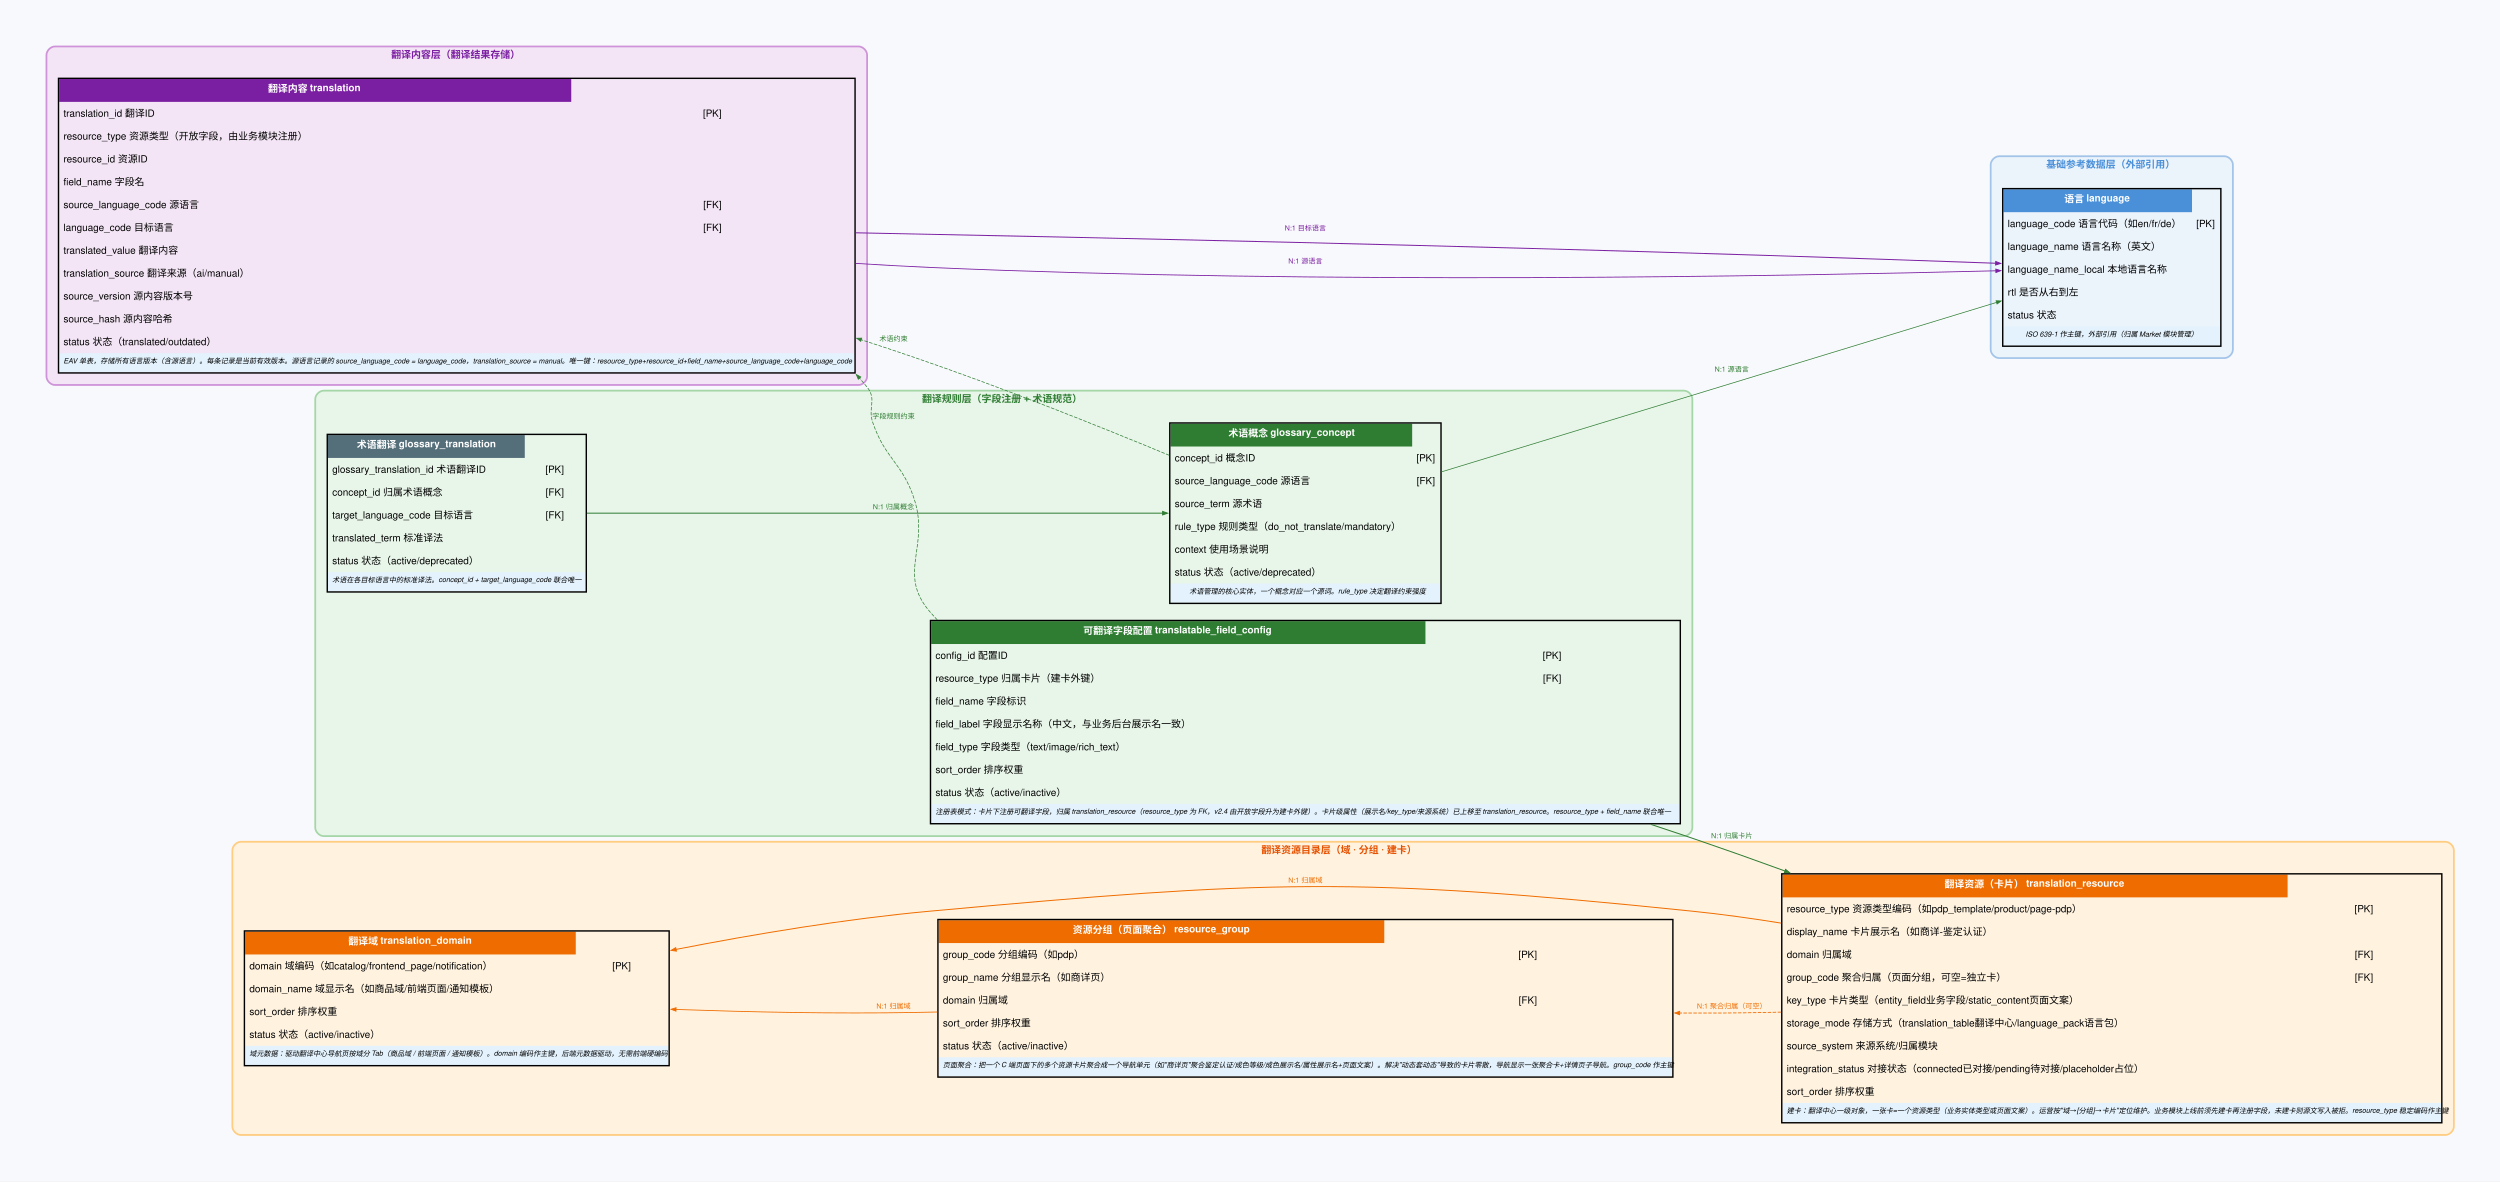
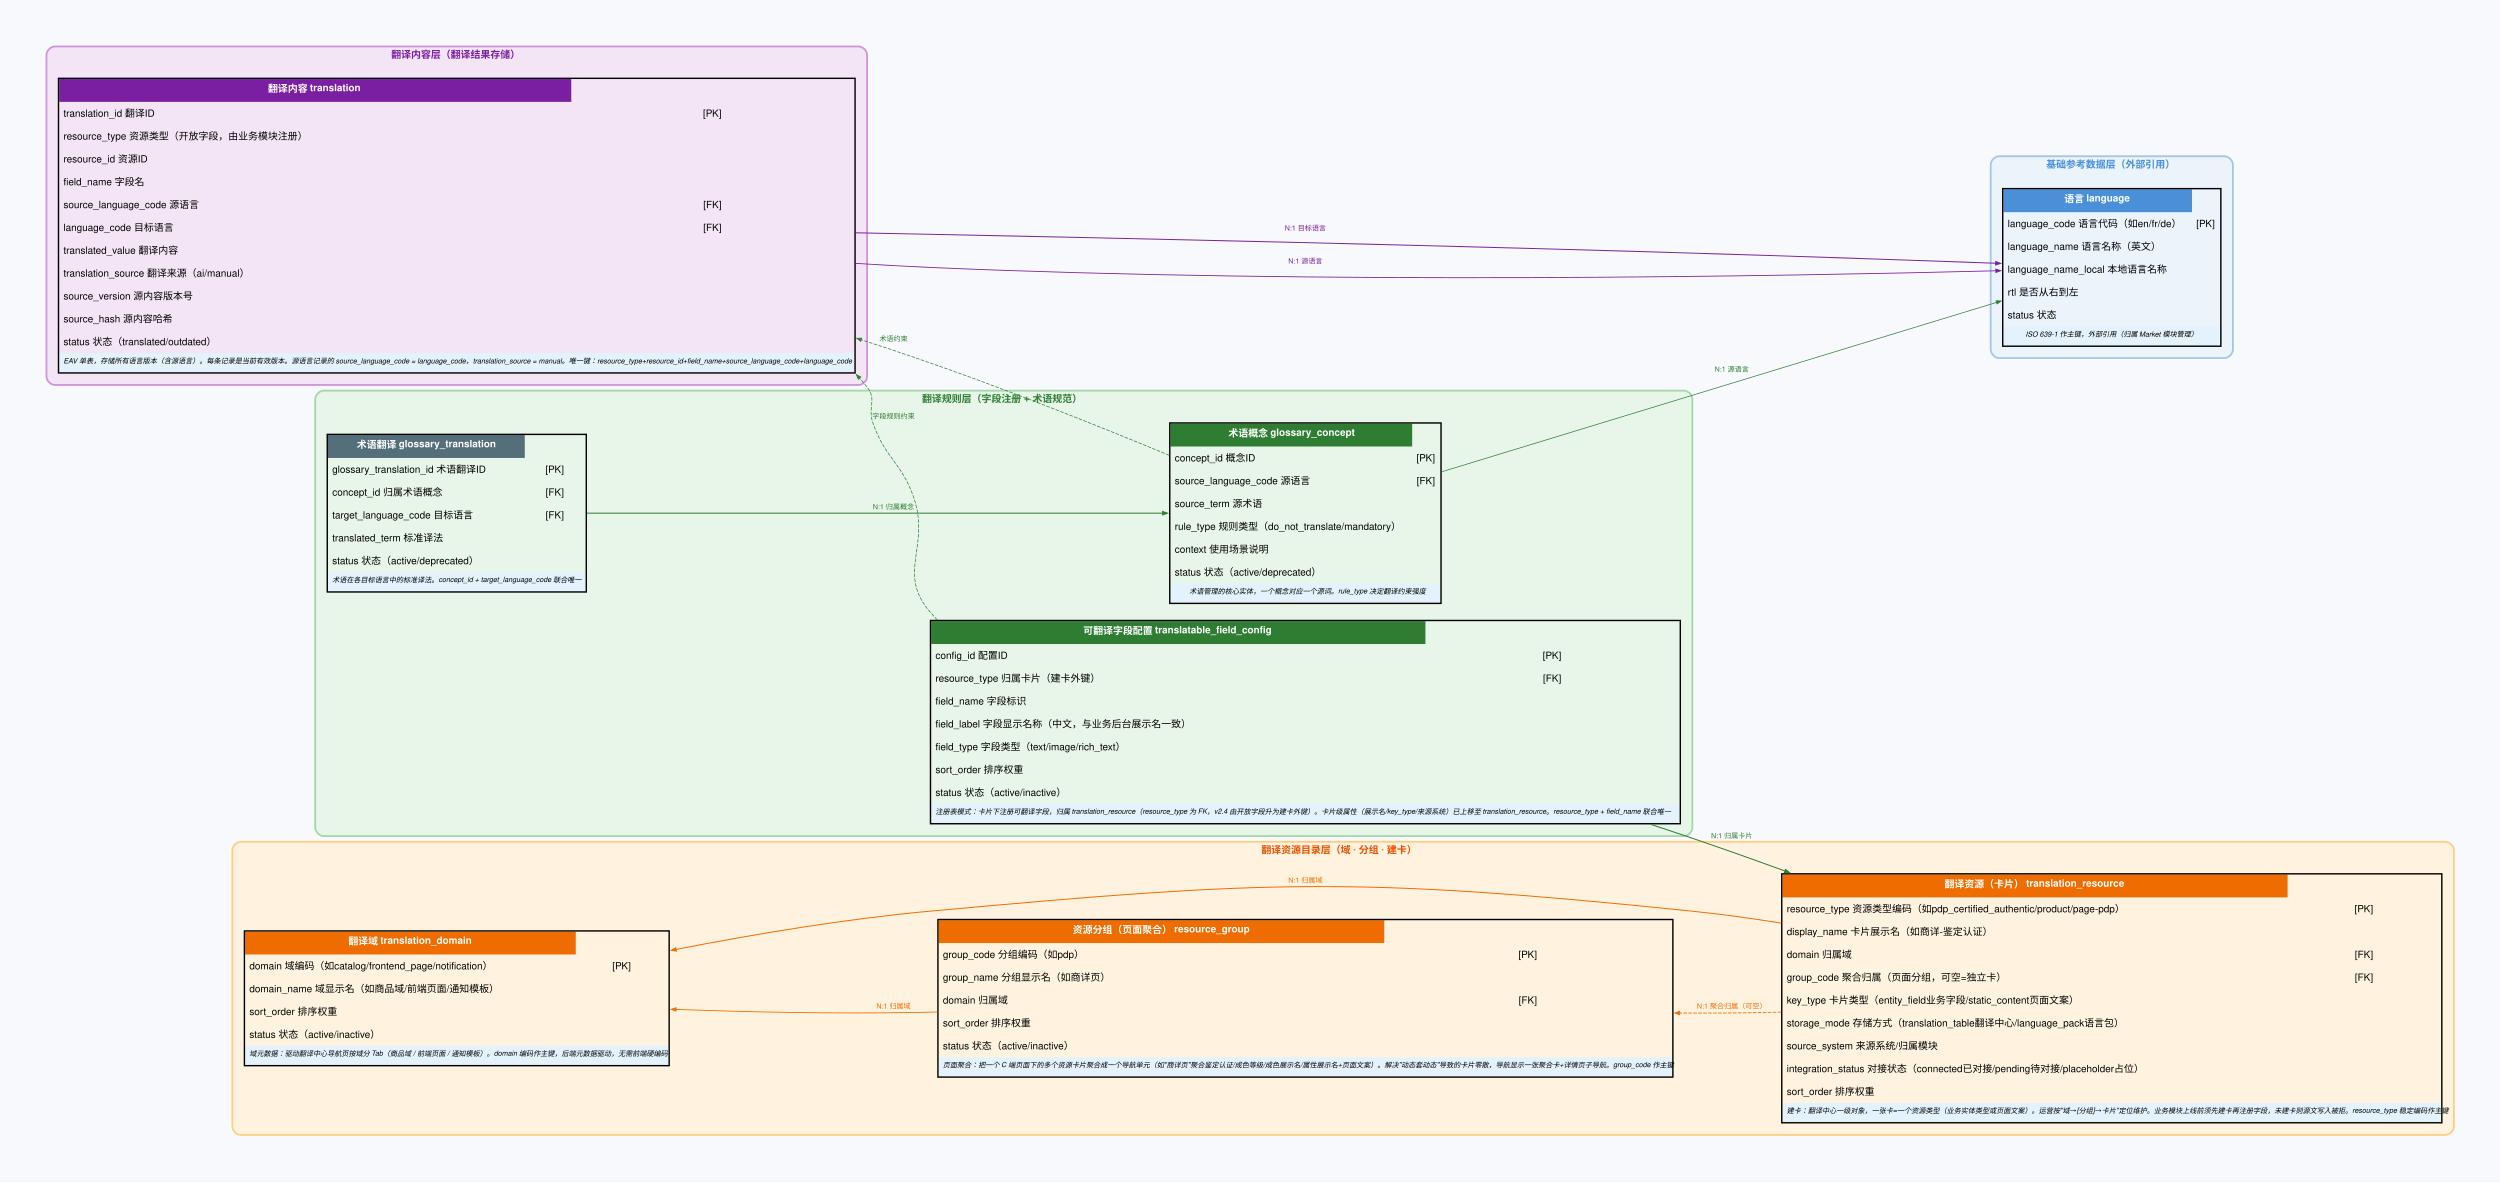
<svg xmlns="http://www.w3.org/2000/svg" width="3530pt" height="1668pt" viewBox="0.00 0.00 3530.00 1668.00">
  <g id="graph0" class="graph" transform="scale(1 1) rotate(0) translate(57.6 1610.6)">
    <polygon fill="#f8f9fc" stroke="none" points="-57.6,57.6 -57.6,-1610.6 3472.85,-1610.6 3472.85,57.6 -57.6,57.6" />
    <g id="clust1" class="cluster">
      <path fill="#ebf3fb" stroke="#a3c4e9" stroke-width="2.5" d="M2765.25,-1105C2765.25,-1105 3083.25,-1105 3083.25,-1105 3089.25,-1105 3095.25,-1111 3095.25,-1117 3095.25,-1117 3095.25,-1378 3095.25,-1378 3095.25,-1384 3089.25,-1390 3083.25,-1390 3083.25,-1390 2765.25,-1390 2765.25,-1390 2759.25,-1390 2753.25,-1384 2753.25,-1378 2753.25,-1378 2753.25,-1117 2753.25,-1117 2753.25,-1111 2759.25,-1105 2765.25,-1105" />
      <text xml:space="preserve" text-anchor="start" x="2831.62" y="-1373.7" font-family="PingFang SC, Microsoft YaHei, Helvetica, sans-serif" font-weight="bold" font-size="14.00" fill="#4a90d9">基础参考数据层（外部引用）</text>
    </g>
    <g id="clust2" class="cluster">
      <path fill="#fff3e0" stroke="#ffcc80" stroke-width="2.5" d="M282.5,-8C282.5,-8 3395.25,-8 3395.25,-8 3401.25,-8 3407.25,-14 3407.25,-20 3407.25,-20 3407.25,-410 3407.25,-410 3407.25,-416 3401.25,-422 3395.25,-422 3395.25,-422 282.5,-422 282.5,-422 276.5,-422 270.5,-416 270.5,-410 270.5,-410 270.5,-20 270.5,-20 270.5,-14 276.5,-8 282.5,-8" />
      <text xml:space="preserve" text-anchor="start" x="1723.38" y="-405.7" font-family="PingFang SC, Microsoft YaHei, Helvetica, sans-serif" font-weight="bold" font-size="14.00" fill="#e65100">翻译资源目录层（域 · 分组 · 建卡）</text>
    </g>
    <g id="clust3" class="cluster">
      <path fill="#f3e5f5" stroke="#ce93d8" stroke-width="2.5" d="M20,-1067C20,-1067 1154.75,-1067 1154.75,-1067 1160.75,-1067 1166.75,-1073 1166.75,-1079 1166.75,-1079 1166.75,-1533 1166.75,-1533 1166.75,-1539 1160.75,-1545 1154.75,-1545 1154.75,-1545 20,-1545 20,-1545 14,-1545 8,-1539 8,-1533 8,-1533 8,-1079 8,-1079 8,-1073 14,-1067 20,-1067" />
      <text xml:space="preserve" text-anchor="start" x="494.75" y="-1528.7" font-family="PingFang SC, Microsoft YaHei, Helvetica, sans-serif" font-weight="bold" font-size="14.00" fill="#7b1fa2">翻译内容层（翻译结果存储）</text>
    </g>
    <g id="clust4" class="cluster">
      <path fill="#e8f5e9" stroke="#a5d6a7" stroke-width="2.5" d="M399.5,-430C399.5,-430 2320,-430 2320,-430 2326,-430 2332,-436 2332,-442 2332,-442 2332,-1047 2332,-1047 2332,-1053 2326,-1059 2320,-1059 2320,-1059 399.5,-1059 399.5,-1059 393.5,-1059 387.5,-1053 387.5,-1047 387.5,-1047 387.5,-442 387.5,-442 387.5,-436 393.5,-430 399.5,-430" />
      <text xml:space="preserve" text-anchor="start" x="1244.25" y="-1042.7" font-family="PingFang SC, Microsoft YaHei, Helvetica, sans-serif" font-weight="bold" font-size="14.00" fill="#2e7d32">翻译规则层（字段注册 + 术语规范）</text>
    </g>
    <g id="node1" class="node">
      <polygon fill="#4a90d9" stroke="none" points="2771.25,-1311 2771.25,-1343.25 3037.5,-1343.25 3037.5,-1311 2771.25,-1311" />
      <text xml:space="preserve" text-anchor="start" x="2857.12" y="-1324.95" font-family="PingFang SC, Microsoft YaHei, Helvetica, sans-serif" font-weight="bold" font-size="14.00" fill="white">语言 language</text>
      <text xml:space="preserve" text-anchor="start" x="2777.25" y="-1290" font-family="PingFang SC, Microsoft YaHei, Helvetica, sans-serif" font-size="14.00">language_code 语言代码（如en/fr/de）</text>
      <text xml:space="preserve" text-anchor="start" x="3043.5" y="-1290" font-family="PingFang SC, Microsoft YaHei, Helvetica, sans-serif" font-size="14.00">[PK]</text>
      <text xml:space="preserve" text-anchor="start" x="2777.25" y="-1257.75" font-family="PingFang SC, Microsoft YaHei, Helvetica, sans-serif" font-size="14.00">language_name 语言名称（英文）</text>
      <text xml:space="preserve" text-anchor="start" x="2777.25" y="-1225.5" font-family="PingFang SC, Microsoft YaHei, Helvetica, sans-serif" font-size="14.00">language_name_local 本地语言名称</text>
      <text xml:space="preserve" text-anchor="start" x="2777.25" y="-1193.25" font-family="PingFang SC, Microsoft YaHei, Helvetica, sans-serif" font-size="14.00">rtl 是否从右到左</text>
      <text xml:space="preserve" text-anchor="start" x="2777.25" y="-1161" font-family="PingFang SC, Microsoft YaHei, Helvetica, sans-serif" font-size="14.00">status 状态</text>
      <polygon fill="#e3f2fd" stroke="none" points="2771.25,-1122.75 2771.25,-1149.75 3077.25,-1149.75 3077.25,-1122.75 2771.25,-1122.75" />
      <text xml:space="preserve" text-anchor="start" x="2802.38" y="-1135.25" font-family="PingFang SC, Microsoft YaHei, Helvetica, sans-serif" font-style="italic" font-size="10.00">ISO 639-1 作主键，外部引用（归属 Market 模块管理）</text>
      <polygon fill="none" stroke="black" stroke-width="2" points="2770.25,-1121.75 2770.25,-1344.25 3078.25,-1344.25 3078.25,-1121.75 2770.25,-1121.75" />
    </g>
    <g id="node2" class="node">
      <polygon fill="#ef6c00" stroke="none" points="288.5,-262.88 288.5,-295.12 755.38,-295.12 755.38,-262.88 288.5,-262.88" />
      <text xml:space="preserve" text-anchor="start" x="434.19" y="-276.82" font-family="PingFang SC, Microsoft YaHei, Helvetica, sans-serif" font-weight="bold" font-size="14.00" fill="white">翻译域 translation_domain</text>
      <text xml:space="preserve" text-anchor="start" x="294.5" y="-241.88" font-family="PingFang SC, Microsoft YaHei, Helvetica, sans-serif" font-size="14.00">domain 域编码（如catalog/frontend_page/notification）</text>
      <text xml:space="preserve" text-anchor="start" x="806.94" y="-241.88" font-family="PingFang SC, Microsoft YaHei, Helvetica, sans-serif" font-size="14.00">[PK]</text>
      <text xml:space="preserve" text-anchor="start" x="294.5" y="-209.62" font-family="PingFang SC, Microsoft YaHei, Helvetica, sans-serif" font-size="14.00">domain_name 域显示名（如商品域/前端页面/通知模板）</text>
      <text xml:space="preserve" text-anchor="start" x="294.5" y="-177.38" font-family="PingFang SC, Microsoft YaHei, Helvetica, sans-serif" font-size="14.00">sort_order 排序权重</text>
      <text xml:space="preserve" text-anchor="start" x="294.5" y="-145.12" font-family="PingFang SC, Microsoft YaHei, Helvetica, sans-serif" font-size="14.00">status 状态（active/inactive）</text>
      <polygon fill="#e3f2fd" stroke="none" points="288.5,-106.88 288.5,-133.88 886.25,-133.88 886.25,-106.88 288.5,-106.88" />
      <text xml:space="preserve" text-anchor="start" x="294.5" y="-119.38" font-family="PingFang SC, Microsoft YaHei, Helvetica, sans-serif" font-style="italic" font-size="10.00">域元数据：驱动翻译中心导航页按域分 Tab（商品域 / 前端页面 / 通知模板）。domain 编码作主键，后端元数据驱动，无需前端硬编码</text>
      <polygon fill="none" stroke="black" stroke-width="2" points="287.5,-105.88 287.5,-296.12 887.25,-296.12 887.25,-105.88 287.5,-105.88" />
    </g>
    <g id="node3" class="node">
      <polygon fill="#ef6c00" stroke="none" points="1267.75,-279 1267.75,-311.25 1897,-311.25 1897,-279 1267.75,-279" />
      <text xml:space="preserve" text-anchor="start" x="1457.12" y="-292.95" font-family="PingFang SC, Microsoft YaHei, Helvetica, sans-serif" font-weight="bold" font-size="14.00" fill="white">资源分组（页面聚合） resource_group</text>
      <text xml:space="preserve" text-anchor="start" x="1273.75" y="-258" font-family="PingFang SC, Microsoft YaHei, Helvetica, sans-serif" font-size="14.00">group_code 分组编码（如pdp）</text>
      <text xml:space="preserve" text-anchor="start" x="2086.38" y="-258" font-family="PingFang SC, Microsoft YaHei, Helvetica, sans-serif" font-size="14.00">[PK]</text>
      <text xml:space="preserve" text-anchor="start" x="1273.75" y="-225.75" font-family="PingFang SC, Microsoft YaHei, Helvetica, sans-serif" font-size="14.00">group_name 分组显示名（如商详页）</text>
      <text xml:space="preserve" text-anchor="start" x="1273.75" y="-193.5" font-family="PingFang SC, Microsoft YaHei, Helvetica, sans-serif" font-size="14.00">domain 归属域</text>
      <text xml:space="preserve" text-anchor="start" x="2086.75" y="-193.5" font-family="PingFang SC, Microsoft YaHei, Helvetica, sans-serif" font-size="14.00">[FK]</text>
      <text xml:space="preserve" text-anchor="start" x="1273.75" y="-161.25" font-family="PingFang SC, Microsoft YaHei, Helvetica, sans-serif" font-size="14.00">sort_order 排序权重</text>
      <text xml:space="preserve" text-anchor="start" x="1273.75" y="-129" font-family="PingFang SC, Microsoft YaHei, Helvetica, sans-serif" font-size="14.00">status 状态（active/inactive）</text>
      <polygon fill="#e3f2fd" stroke="none" points="1267.75,-90.75 1267.75,-117.75 2303.5,-117.75 2303.5,-90.75 1267.75,-90.75" />
      <text xml:space="preserve" text-anchor="start" x="1273.75" y="-103.25" font-family="PingFang SC, Microsoft YaHei, Helvetica, sans-serif" font-style="italic" font-size="10.00">页面聚合：把一个 C 端页面下的多个资源卡片聚合成一个导航单元（如"商详页"聚合鉴定认证/成色等级/成色展示名/属性展示名+页面文案）。解决"动态套动态"导致的卡片零散，导航显示一张聚合卡+详情页子导航。group_code 作主键</text>
      <polygon fill="none" stroke="black" stroke-width="2" points="1266.75,-89.75 1266.75,-312.25 2304.5,-312.25 2304.5,-89.75 1266.75,-89.75" />
    </g>
    <g id="edge5" class="edge">
      <path fill="none" stroke="#ef6c00" stroke-width="1.2" d="M1265.9,-181.65C1254.92,-181.41 1244.02,-181.2 1233.25,-181 1123.53,-179.01 1003.34,-181.47 896.76,-185.27" />
      <polygon fill="#ef6c00" stroke="#ef6c00" stroke-width="1.2" points="896.86,-182.82 889.95,-185.52 897.04,-187.71 896.86,-182.82" />
      <text xml:space="preserve" text-anchor="middle" x="1204" y="-186.5" font-family="PingFang SC, Microsoft YaHei, Helvetica, sans-serif" font-size="10.00" fill="#ef6c00">N:1 归属域</text>
    </g>
    <g id="node4" class="node">
      <polygon fill="#ef6c00" stroke="none" points="2459.25,-343.5 2459.25,-375.75 3172.5,-375.75 3172.5,-343.5 2459.25,-343.5" />
      <text xml:space="preserve" text-anchor="start" x="2688" y="-357.45" font-family="PingFang SC, Microsoft YaHei, Helvetica, sans-serif" font-weight="bold" font-size="14.00" fill="white">翻译资源（卡片） translation_resource</text>
-       <text xml:space="preserve" text-anchor="start" x="2465.25" y="-322.5" font-family="PingFang SC, Microsoft YaHei, Helvetica, sans-serif" font-size="14.00">resource_type 资源类型编码（如pdp_template/product/page-pdp）</text>
+       <text xml:space="preserve" text-anchor="start" x="2465.25" y="-322.5" font-family="PingFang SC, Microsoft YaHei, Helvetica, sans-serif" font-size="14.00">resource_type 资源类型编码（如pdp_certified_authentic/product/page-pdp）</text>
      <text xml:space="preserve" text-anchor="start" x="3267" y="-322.5" font-family="PingFang SC, Microsoft YaHei, Helvetica, sans-serif" font-size="14.00">[PK]</text>
      <text xml:space="preserve" text-anchor="start" x="2465.25" y="-290.25" font-family="PingFang SC, Microsoft YaHei, Helvetica, sans-serif" font-size="14.00">display_name 卡片展示名（如商详-鉴定认证）</text>
      <text xml:space="preserve" text-anchor="start" x="2465.25" y="-258" font-family="PingFang SC, Microsoft YaHei, Helvetica, sans-serif" font-size="14.00">domain 归属域</text>
      <text xml:space="preserve" text-anchor="start" x="3267.38" y="-258" font-family="PingFang SC, Microsoft YaHei, Helvetica, sans-serif" font-size="14.00">[FK]</text>
      <text xml:space="preserve" text-anchor="start" x="2465.25" y="-225.75" font-family="PingFang SC, Microsoft YaHei, Helvetica, sans-serif" font-size="14.00">group_code 聚合归属（页面分组，可空=独立卡）</text>
      <text xml:space="preserve" text-anchor="start" x="3267.38" y="-225.75" font-family="PingFang SC, Microsoft YaHei, Helvetica, sans-serif" font-size="14.00">[FK]</text>
      <text xml:space="preserve" text-anchor="start" x="2465.25" y="-193.5" font-family="PingFang SC, Microsoft YaHei, Helvetica, sans-serif" font-size="14.00">key_type 卡片类型（entity_field业务字段/static_content页面文案）</text>
      <text xml:space="preserve" text-anchor="start" x="2465.25" y="-161.25" font-family="PingFang SC, Microsoft YaHei, Helvetica, sans-serif" font-size="14.00">storage_mode 存储方式（translation_table翻译中心/language_pack语言包）</text>
      <text xml:space="preserve" text-anchor="start" x="2465.25" y="-129" font-family="PingFang SC, Microsoft YaHei, Helvetica, sans-serif" font-size="14.00">source_system 来源系统/归属模块</text>
      <text xml:space="preserve" text-anchor="start" x="2465.25" y="-96.75" font-family="PingFang SC, Microsoft YaHei, Helvetica, sans-serif" font-size="14.00">integration_status 对接状态（connected已对接/pending待对接/placeholder占位）</text>
      <text xml:space="preserve" text-anchor="start" x="2465.25" y="-64.5" font-family="PingFang SC, Microsoft YaHei, Helvetica, sans-serif" font-size="14.00">sort_order 排序权重</text>
      <polygon fill="#e3f2fd" stroke="none" points="2459.25,-26.25 2459.25,-53.25 3389.25,-53.25 3389.25,-26.25 2459.25,-26.25" />
      <text xml:space="preserve" text-anchor="start" x="2465.25" y="-38.75" font-family="PingFang SC, Microsoft YaHei, Helvetica, sans-serif" font-style="italic" font-size="10.00">建卡：翻译中心一级对象，一张卡=一个资源类型（业务实体类型或页面文案）。运营按"域→[分组]→卡片"定位维护。业务模块上线前须先建卡再注册字段，未建卡则源文写入被拒。resource_type 稳定编码作主键</text>
      <polygon fill="none" stroke="black" stroke-width="2" points="2458.25,-25.25 2458.25,-376.75 3390.25,-376.75 3390.25,-25.25 2458.25,-25.25" />
    </g>
    <g id="edge6" class="edge">
      <path fill="none" stroke="#ef6c00" stroke-width="1.4" d="M2457.47,-307.15C2415.22,-313.97 2372.94,-319.79 2332,-324 1855.96,-372.99 1731.82,-367.58 1255.25,-324 1137.27,-313.21 1009,-291.9 896.76,-270" />
      <polygon fill="#ef6c00" stroke="#ef6c00" stroke-width="1.4" points="897.45,-267.64 890.1,-268.7 896.5,-272.45 897.45,-267.64" />
      <text xml:space="preserve" text-anchor="middle" x="1785.62" y="-364.24" font-family="PingFang SC, Microsoft YaHei, Helvetica, sans-serif" font-size="10.00" fill="#ef6c00">N:1 归属域</text>
    </g>
    <g id="edge7" class="edge">
      <path fill="none" stroke="#ef6c00" stroke-width="1.2" stroke-dasharray="5,2" d="M2457.36,-181.49C2449.94,-181.31 2442.56,-181.15 2435.25,-181 2395.82,-180.19 2355.04,-179.98 2314.02,-180.21" />
      <polygon fill="#ef6c00" stroke="#ef6c00" stroke-width="1.2" points="2314.06,-177.76 2307.08,-180.26 2314.09,-182.66 2314.06,-177.76" />
      <text xml:space="preserve" text-anchor="middle" x="2387.62" y="-186.5" font-family="PingFang SC, Microsoft YaHei, Helvetica, sans-serif" font-size="10.00" fill="#ef6c00">N:1 聚合归属（可空）</text>
    </g>
    <g id="node5" class="node">
      <polygon fill="#7b1fa2" stroke="none" points="26,-1466.75 26,-1499 749,-1499 749,-1466.75 26,-1466.75" />
      <text xml:space="preserve" text-anchor="start" x="320.75" y="-1480.7" font-family="PingFang SC, Microsoft YaHei, Helvetica, sans-serif" font-weight="bold" font-size="14.00" fill="white">翻译内容 translation</text>
      <text xml:space="preserve" text-anchor="start" x="32" y="-1445.75" font-family="PingFang SC, Microsoft YaHei, Helvetica, sans-serif" font-size="14.00">translation_id 翻译ID</text>
      <text xml:space="preserve" text-anchor="start" x="935" y="-1445.75" font-family="PingFang SC, Microsoft YaHei, Helvetica, sans-serif" font-size="14.00">[PK]</text>
      <text xml:space="preserve" text-anchor="start" x="32" y="-1413.5" font-family="PingFang SC, Microsoft YaHei, Helvetica, sans-serif" font-size="14.00">resource_type 资源类型（开放字段，由业务模块注册）</text>
      <text xml:space="preserve" text-anchor="start" x="32" y="-1381.25" font-family="PingFang SC, Microsoft YaHei, Helvetica, sans-serif" font-size="14.00">resource_id 资源ID</text>
      <text xml:space="preserve" text-anchor="start" x="32" y="-1349" font-family="PingFang SC, Microsoft YaHei, Helvetica, sans-serif" font-size="14.00">field_name 字段名</text>
      <text xml:space="preserve" text-anchor="start" x="32" y="-1316.75" font-family="PingFang SC, Microsoft YaHei, Helvetica, sans-serif" font-size="14.00">source_language_code 源语言</text>
      <text xml:space="preserve" text-anchor="start" x="935.38" y="-1316.75" font-family="PingFang SC, Microsoft YaHei, Helvetica, sans-serif" font-size="14.00">[FK]</text>
      <text xml:space="preserve" text-anchor="start" x="32" y="-1284.5" font-family="PingFang SC, Microsoft YaHei, Helvetica, sans-serif" font-size="14.00">language_code 目标语言</text>
      <text xml:space="preserve" text-anchor="start" x="935.38" y="-1284.5" font-family="PingFang SC, Microsoft YaHei, Helvetica, sans-serif" font-size="14.00">[FK]</text>
      <text xml:space="preserve" text-anchor="start" x="32" y="-1252.25" font-family="PingFang SC, Microsoft YaHei, Helvetica, sans-serif" font-size="14.00">translated_value 翻译内容</text>
      <text xml:space="preserve" text-anchor="start" x="32" y="-1220" font-family="PingFang SC, Microsoft YaHei, Helvetica, sans-serif" font-size="14.00">translation_source 翻译来源（ai/manual）</text>
      <text xml:space="preserve" text-anchor="start" x="32" y="-1187.75" font-family="PingFang SC, Microsoft YaHei, Helvetica, sans-serif" font-size="14.00">source_version 源内容版本号</text>
      <text xml:space="preserve" text-anchor="start" x="32" y="-1155.5" font-family="PingFang SC, Microsoft YaHei, Helvetica, sans-serif" font-size="14.00">source_hash 源内容哈希</text>
      <text xml:space="preserve" text-anchor="start" x="32" y="-1123.25" font-family="PingFang SC, Microsoft YaHei, Helvetica, sans-serif" font-size="14.00">status 状态（translated/outdated）</text>
      <polygon fill="#e3f2fd" stroke="none" points="26,-1085 26,-1112 1148.75,-1112 1148.75,-1085 26,-1085" />
      <text xml:space="preserve" text-anchor="start" x="32" y="-1097.5" font-family="PingFang SC, Microsoft YaHei, Helvetica, sans-serif" font-style="italic" font-size="10.00">EAV 单表，存储所有语言版本（含源语言）。每条记录是当前有效版本。源语言记录的 source_language_code = language_code，translation_source = manual。唯一键：resource_type+resource_id+field_name+source_language_code+language_code</text>
      <polygon fill="none" stroke="black" stroke-width="2" points="25,-1084 25,-1500 1149.75,-1500 1149.75,-1084 25,-1084" />
    </g>
    <g id="edge9" class="edge">
      <path fill="none" stroke="#7b1fa2" stroke-width="1.4" d="M1150.69,-1281.9C1516.65,-1274.66 2004.3,-1263.77 2435.25,-1250 2543.6,-1246.54 2665.47,-1242.29 2760.31,-1238.91" />
      <polygon fill="#7b1fa2" stroke="#7b1fa2" stroke-width="1.4" points="2760.38,-1241.36 2767.29,-1238.66 2760.21,-1236.46 2760.38,-1241.36" />
      <text xml:space="preserve" text-anchor="middle" x="1785.62" y="-1285.1" font-family="PingFang SC, Microsoft YaHei, Helvetica, sans-serif" font-size="10.00" fill="#7b1fa2">N:1 目标语言</text>
    </g>
    <g id="edge10" class="edge">
      <path fill="none" stroke="#7b1fa2" stroke-width="1.2" d="M1150.73,-1238.69C1186.08,-1236.44 1221.14,-1234.51 1255.25,-1233 1806.9,-1208.64 2462.17,-1220.57 2760.64,-1228.24" />
      <polygon fill="#7b1fa2" stroke="#7b1fa2" stroke-width="1.2" points="2760.49,-1230.69 2767.55,-1228.42 2760.61,-1225.79 2760.49,-1230.69" />
      <text xml:space="preserve" text-anchor="middle" x="1785.62" y="-1238.5" font-family="PingFang SC, Microsoft YaHei, Helvetica, sans-serif" font-size="10.00" fill="#7b1fa2">N:1 源语言</text>
    </g>
    <g id="node6" class="node">
      <polygon fill="#2e7d32" stroke="none" points="1595.12,-980.12 1595.12,-1012.38 1936.38,-1012.38 1936.38,-980.12 1595.12,-980.12" />
      <text xml:space="preserve" text-anchor="start" x="1676.88" y="-994.08" font-family="PingFang SC, Microsoft YaHei, Helvetica, sans-serif" font-weight="bold" font-size="14.00" fill="white">术语概念 glossary_concept</text>
      <text xml:space="preserve" text-anchor="start" x="1601.12" y="-959.12" font-family="PingFang SC, Microsoft YaHei, Helvetica, sans-serif" font-size="14.00">concept_id 概念ID</text>
      <text xml:space="preserve" text-anchor="start" x="1942.38" y="-959.12" font-family="PingFang SC, Microsoft YaHei, Helvetica, sans-serif" font-size="14.00">[PK]</text>
      <text xml:space="preserve" text-anchor="start" x="1601.12" y="-926.88" font-family="PingFang SC, Microsoft YaHei, Helvetica, sans-serif" font-size="14.00">source_language_code 源语言</text>
      <text xml:space="preserve" text-anchor="start" x="1942.75" y="-926.88" font-family="PingFang SC, Microsoft YaHei, Helvetica, sans-serif" font-size="14.00">[FK]</text>
      <text xml:space="preserve" text-anchor="start" x="1601.12" y="-894.62" font-family="PingFang SC, Microsoft YaHei, Helvetica, sans-serif" font-size="14.00">source_term 源术语</text>
      <text xml:space="preserve" text-anchor="start" x="1601.12" y="-862.38" font-family="PingFang SC, Microsoft YaHei, Helvetica, sans-serif" font-size="14.00">rule_type 规则类型（do_not_translate/mandatory）</text>
      <text xml:space="preserve" text-anchor="start" x="1601.12" y="-830.12" font-family="PingFang SC, Microsoft YaHei, Helvetica, sans-serif" font-size="14.00">context 使用场景说明</text>
      <text xml:space="preserve" text-anchor="start" x="1601.12" y="-797.88" font-family="PingFang SC, Microsoft YaHei, Helvetica, sans-serif" font-size="14.00">status 状态（active/deprecated）</text>
      <polygon fill="#e3f2fd" stroke="none" points="1595.12,-759.62 1595.12,-786.62 1976.12,-786.62 1976.12,-759.62 1595.12,-759.62" />
      <text xml:space="preserve" text-anchor="start" x="1621.75" y="-772.12" font-family="PingFang SC, Microsoft YaHei, Helvetica, sans-serif" font-style="italic" font-size="10.00">术语管理的核心实体，一个概念对应一个源词。rule_type 决定翻译约束强度</text>
      <polygon fill="none" stroke="black" stroke-width="2" points="1594.12,-758.62 1594.12,-1013.38 1977.12,-1013.38 1977.12,-758.62 1594.12,-758.62" />
    </g>
    <g id="node8" class="node">
      <polygon fill="#2e7d32" stroke="none" points="1257.25,-701.25 1257.25,-733.5 1955.12,-733.5 1955.12,-701.25 1257.25,-701.25" />
      <text xml:space="preserve" text-anchor="start" x="1471.94" y="-715.2" font-family="PingFang SC, Microsoft YaHei, Helvetica, sans-serif" font-weight="bold" font-size="14.00" fill="white">可翻译字段配置 translatable_field_config</text>
      <text xml:space="preserve" text-anchor="start" x="1263.25" y="-680.25" font-family="PingFang SC, Microsoft YaHei, Helvetica, sans-serif" font-size="14.00">config_id 配置ID</text>
      <text xml:space="preserve" text-anchor="start" x="2120.69" y="-680.25" font-family="PingFang SC, Microsoft YaHei, Helvetica, sans-serif" font-size="14.00">[PK]</text>
      <text xml:space="preserve" text-anchor="start" x="1263.25" y="-648" font-family="PingFang SC, Microsoft YaHei, Helvetica, sans-serif" font-size="14.00">resource_type 归属卡片（建卡外键）</text>
      <text xml:space="preserve" text-anchor="start" x="2121.06" y="-648" font-family="PingFang SC, Microsoft YaHei, Helvetica, sans-serif" font-size="14.00">[FK]</text>
      <text xml:space="preserve" text-anchor="start" x="1263.25" y="-615.75" font-family="PingFang SC, Microsoft YaHei, Helvetica, sans-serif" font-size="14.00">field_name 字段标识</text>
      <text xml:space="preserve" text-anchor="start" x="1263.25" y="-583.5" font-family="PingFang SC, Microsoft YaHei, Helvetica, sans-serif" font-size="14.00">field_label 字段显示名称（中文，与业务后台展示名一致）</text>
      <text xml:space="preserve" text-anchor="start" x="1263.25" y="-551.25" font-family="PingFang SC, Microsoft YaHei, Helvetica, sans-serif" font-size="14.00">field_type 字段类型（text/image/rich_text）</text>
      <text xml:space="preserve" text-anchor="start" x="1263.25" y="-519" font-family="PingFang SC, Microsoft YaHei, Helvetica, sans-serif" font-size="14.00">sort_order 排序权重</text>
      <text xml:space="preserve" text-anchor="start" x="1263.25" y="-486.75" font-family="PingFang SC, Microsoft YaHei, Helvetica, sans-serif" font-size="14.00">status 状态（active/inactive）</text>
      <polygon fill="#e3f2fd" stroke="none" points="1257.25,-448.5 1257.25,-475.5 2314,-475.5 2314,-448.5 1257.25,-448.5" />
      <text xml:space="preserve" text-anchor="start" x="1263.25" y="-461" font-family="PingFang SC, Microsoft YaHei, Helvetica, sans-serif" font-style="italic" font-size="10.00">注册表模式：卡片下注册可翻译字段，归属 translation_resource（resource_type 为 FK，v2.4 由开放字段升为建卡外键）。卡片级属性（展示名/key_type/来源系统）已上移至 translation_resource。resource_type + field_name 联合唯一</text>
      <polygon fill="none" stroke="black" stroke-width="2" points="1256.25,-447.5 1256.25,-734.5 2315,-734.5 2315,-447.5 1256.25,-447.5" />
    </g>
    <g id="edge11" class="edge">
      <path fill="none" stroke="#2e7d32" d="M1977.83,-944.37C2197.8,-1011.53 2555.14,-1120.62 2761.75,-1183.69" />
      <polygon fill="#2e7d32" stroke="#2e7d32" points="2760.78,-1185.96 2768.19,-1185.66 2762.21,-1181.28 2760.78,-1185.96" />
      <text xml:space="preserve" text-anchor="middle" x="2387.62" y="-1085.78" font-family="PingFang SC, Microsoft YaHei, Helvetica, sans-serif" font-size="10.00" fill="#2e7d32">N:1 源语言</text>
    </g>
    <g id="edge14" class="edge">
      <path fill="none" stroke="#2e7d32" stroke-dasharray="5,2" d="M1593.4,-967.71C1488.09,-1011.33 1354.51,-1064.44 1233.25,-1106 1208.78,-1114.39 1183.7,-1122.72 1158.3,-1130.95" />
      <polygon fill="#2e7d32" stroke="#2e7d32" points="1157.76,-1128.55 1151.85,-1133.03 1159.26,-1133.21 1157.76,-1128.55" />
      <text xml:space="preserve" text-anchor="middle" x="1204" y="-1128.81" font-family="PingFang SC, Microsoft YaHei, Helvetica, sans-serif" font-size="10.00" fill="#2e7d32">术语约束</text>
    </g>
    <g id="node7" class="node">
      <polygon fill="#546e7a" stroke="none" points="405.5,-964 405.5,-996.25 683.38,-996.25 683.38,-964 405.5,-964" />
      <text xml:space="preserve" text-anchor="start" x="446.19" y="-977.95" font-family="PingFang SC, Microsoft YaHei, Helvetica, sans-serif" font-weight="bold" font-size="14.00" fill="white">术语翻译 glossary_translation</text>
      <text xml:space="preserve" text-anchor="start" x="411.5" y="-943" font-family="PingFang SC, Microsoft YaHei, Helvetica, sans-serif" font-size="14.00">glossary_translation_id 术语翻译ID</text>
      <text xml:space="preserve" text-anchor="start" x="712.44" y="-943" font-family="PingFang SC, Microsoft YaHei, Helvetica, sans-serif" font-size="14.00">[PK]</text>
      <text xml:space="preserve" text-anchor="start" x="411.5" y="-910.75" font-family="PingFang SC, Microsoft YaHei, Helvetica, sans-serif" font-size="14.00">concept_id 归属术语概念</text>
      <text xml:space="preserve" text-anchor="start" x="712.81" y="-910.75" font-family="PingFang SC, Microsoft YaHei, Helvetica, sans-serif" font-size="14.00">[FK]</text>
      <text xml:space="preserve" text-anchor="start" x="411.5" y="-878.5" font-family="PingFang SC, Microsoft YaHei, Helvetica, sans-serif" font-size="14.00">target_language_code 目标语言</text>
      <text xml:space="preserve" text-anchor="start" x="712.81" y="-878.5" font-family="PingFang SC, Microsoft YaHei, Helvetica, sans-serif" font-size="14.00">[FK]</text>
      <text xml:space="preserve" text-anchor="start" x="411.5" y="-846.25" font-family="PingFang SC, Microsoft YaHei, Helvetica, sans-serif" font-size="14.00">translated_term 标准译法</text>
      <text xml:space="preserve" text-anchor="start" x="411.5" y="-814" font-family="PingFang SC, Microsoft YaHei, Helvetica, sans-serif" font-size="14.00">status 状态（active/deprecated）</text>
      <polygon fill="#e3f2fd" stroke="none" points="405.5,-775.75 405.5,-802.75 769.25,-802.75 769.25,-775.75 405.5,-775.75" />
      <text xml:space="preserve" text-anchor="start" x="411.5" y="-788.25" font-family="PingFang SC, Microsoft YaHei, Helvetica, sans-serif" font-style="italic" font-size="10.00">术语在各目标语言中的标准译法。concept_id + target_language_code 联合唯一</text>
      <polygon fill="none" stroke="black" stroke-width="2" points="404.5,-774.75 404.5,-997.25 770.25,-997.25 770.25,-774.75 404.5,-774.75" />
    </g>
    <g id="edge12" class="edge">
      <path fill="none" stroke="#2e7d32" stroke-width="1.4" d="M771.04,-886C990.4,-886 1357.1,-886 1584.11,-886" />
      <polygon fill="#2e7d32" stroke="#2e7d32" stroke-width="1.4" points="1584.01,-888.45 1591.01,-886 1584.01,-883.55 1584.01,-888.45" />
      <text xml:space="preserve" text-anchor="middle" x="1204" y="-891.5" font-family="PingFang SC, Microsoft YaHei, Helvetica, sans-serif" font-size="10.00" fill="#2e7d32">N:1 归属概念</text>
    </g>
    <g id="edge8" class="edge">
      <path fill="none" stroke="#2e7d32" stroke-width="1.4" d="M2273.36,-446.59C2293.21,-440.09 2312.82,-433.54 2332,-427 2374.63,-412.47 2418.76,-396.79 2462.82,-380.72" />
      <polygon fill="#2e7d32" stroke="#2e7d32" stroke-width="1.4" points="2463.62,-383.04 2469.35,-378.33 2461.93,-378.43 2463.62,-383.04" />
      <text xml:space="preserve" text-anchor="middle" x="2387.62" y="-427" font-family="PingFang SC, Microsoft YaHei, Helvetica, sans-serif" font-size="10.00" fill="#2e7d32">N:1 归属卡片</text>
    </g>
    <g id="edge13" class="edge">
      <path fill="none" stroke="#2e7d32" stroke-dasharray="5,2" d="M1265.85,-735.32C1262.22,-739.11 1258.69,-743.01 1255.25,-747 1208.7,-801.06 1255.48,-838.21 1233.25,-906 1216.24,-957.87 1192.31,-962.31 1174.75,-1014 1167.51,-1035.31 1180.85,-1046.46 1166.75,-1064 1163.23,-1068.38 1159.61,-1072.68 1155.91,-1076.89" />
      <polygon fill="#2e7d32" stroke="#2e7d32" points="1154.28,-1075.04 1151.42,-1081.88 1157.92,-1078.31 1154.28,-1075.04" />
      <text xml:space="preserve" text-anchor="middle" x="1204" y="-1019.5" font-family="PingFang SC, Microsoft YaHei, Helvetica, sans-serif" font-size="10.00" fill="#2e7d32">字段规则约束</text>
    </g>
  </g>
</svg>
